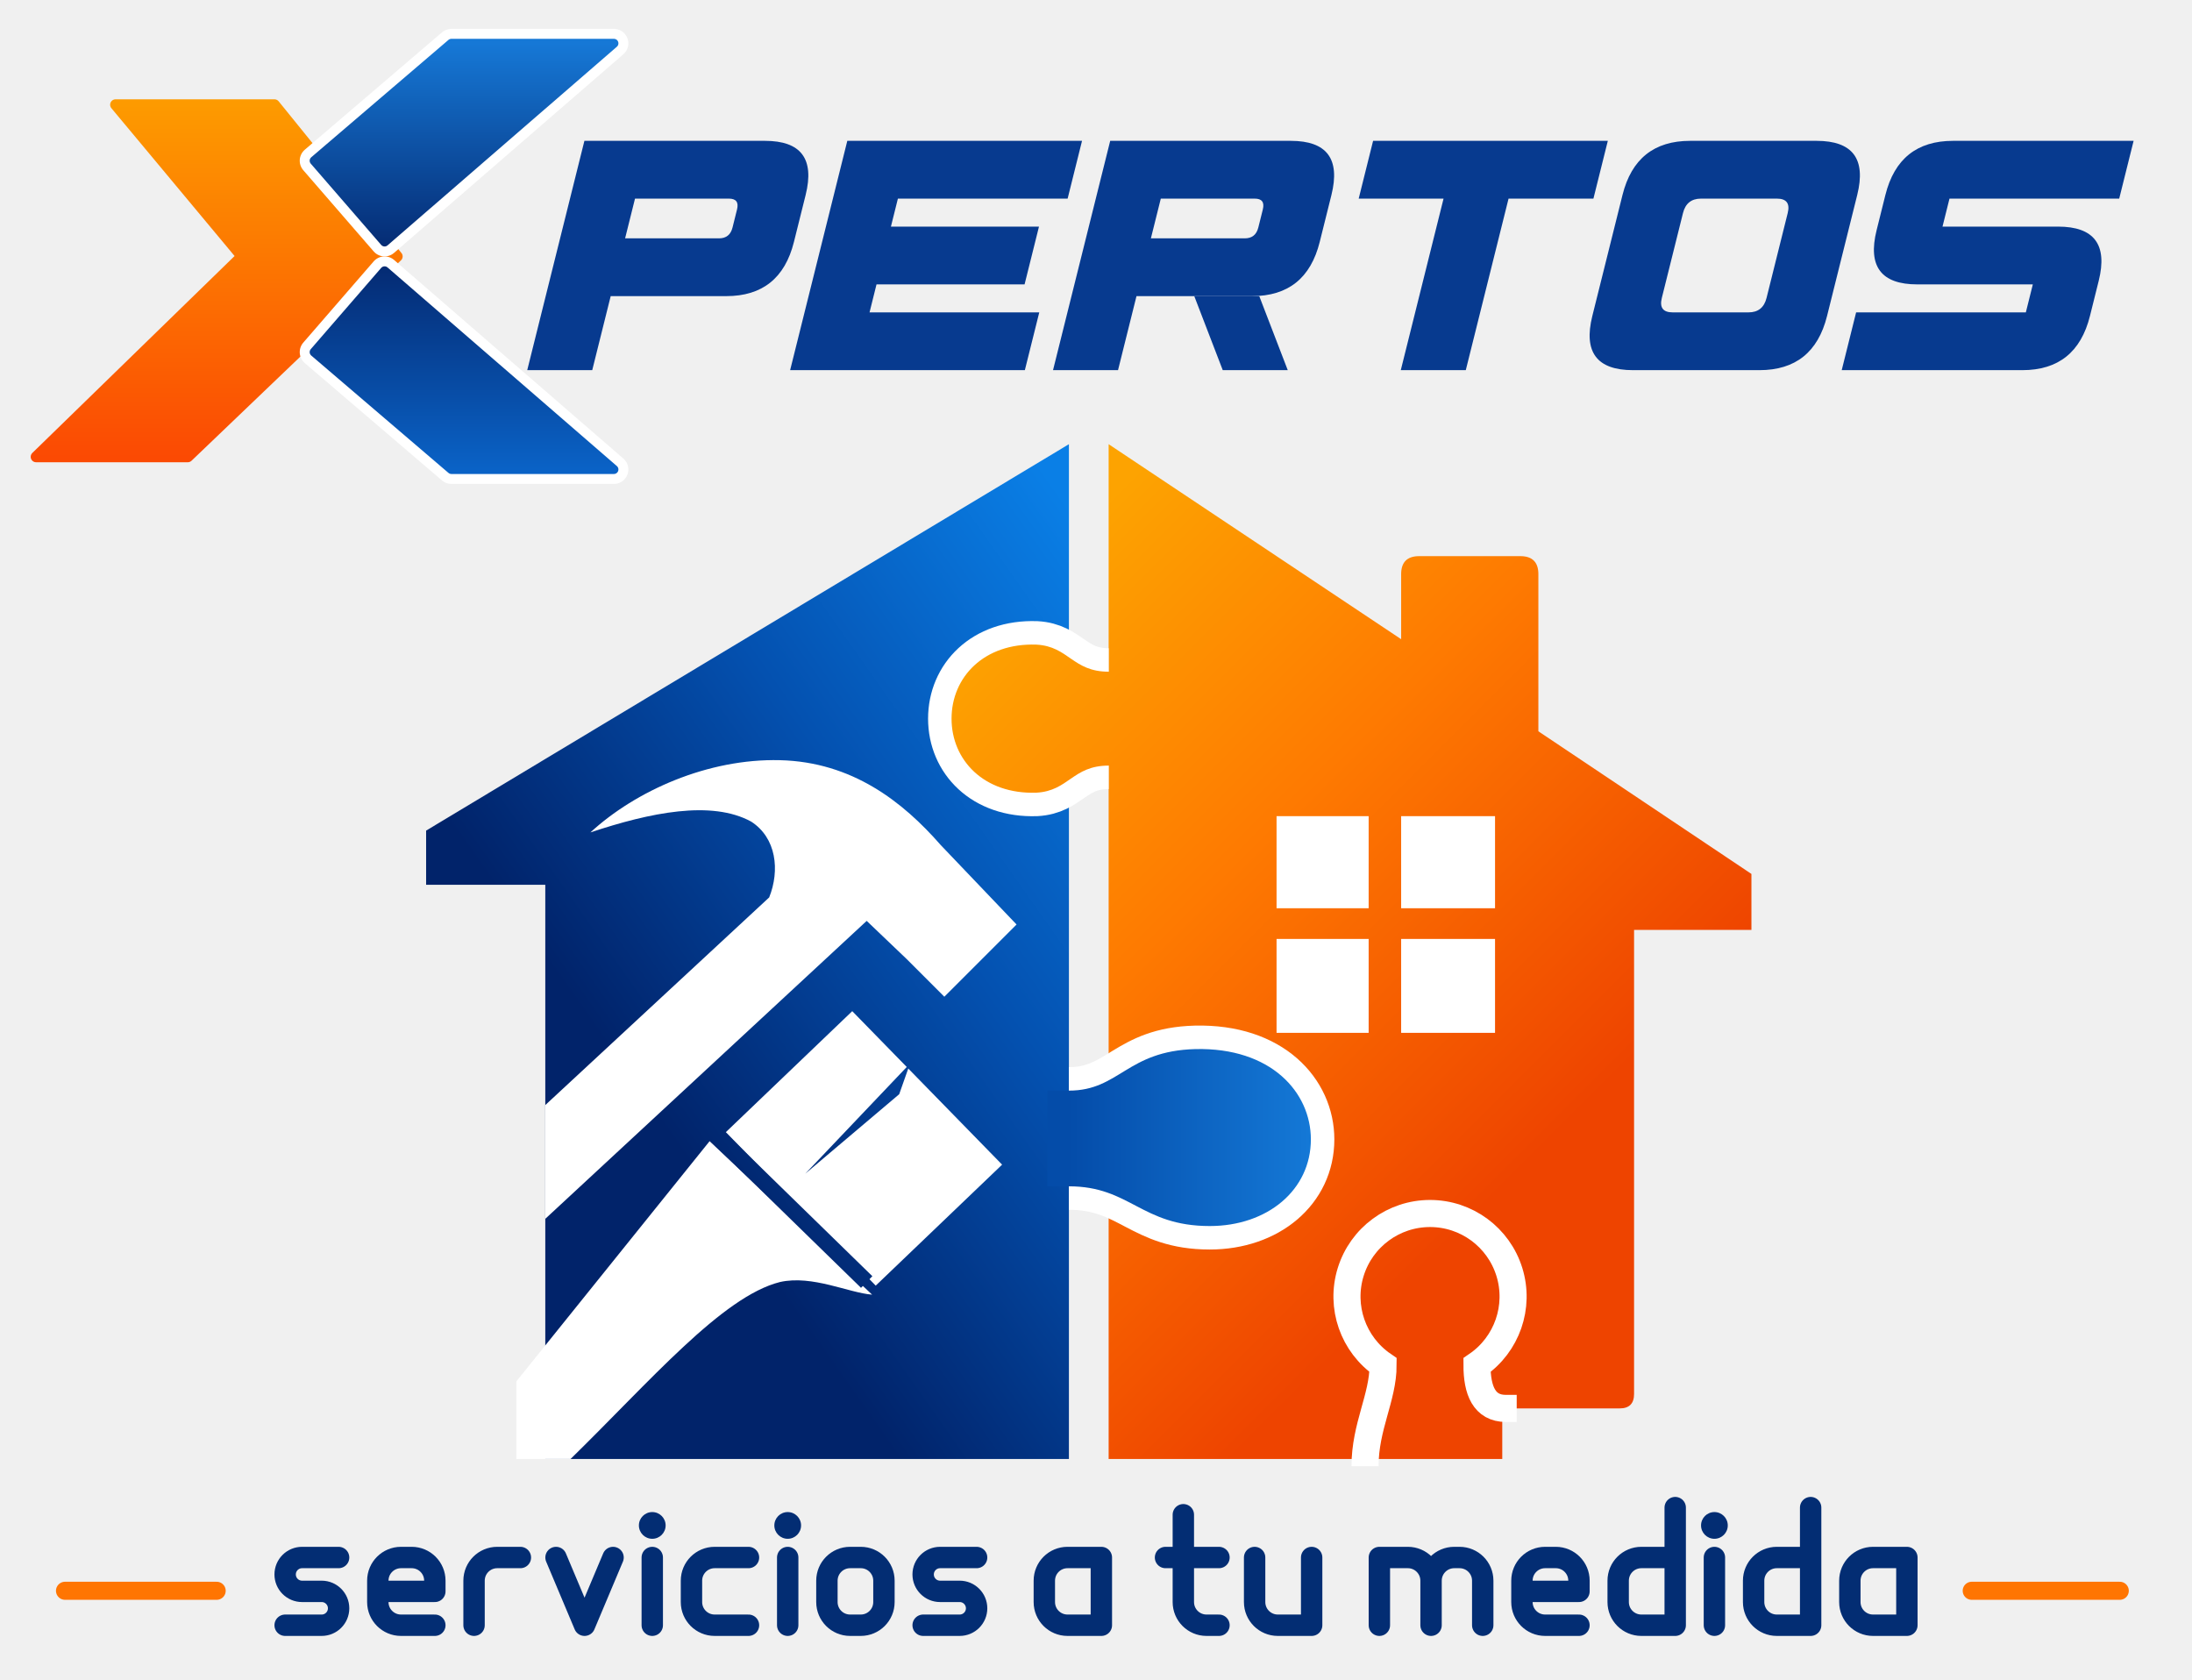
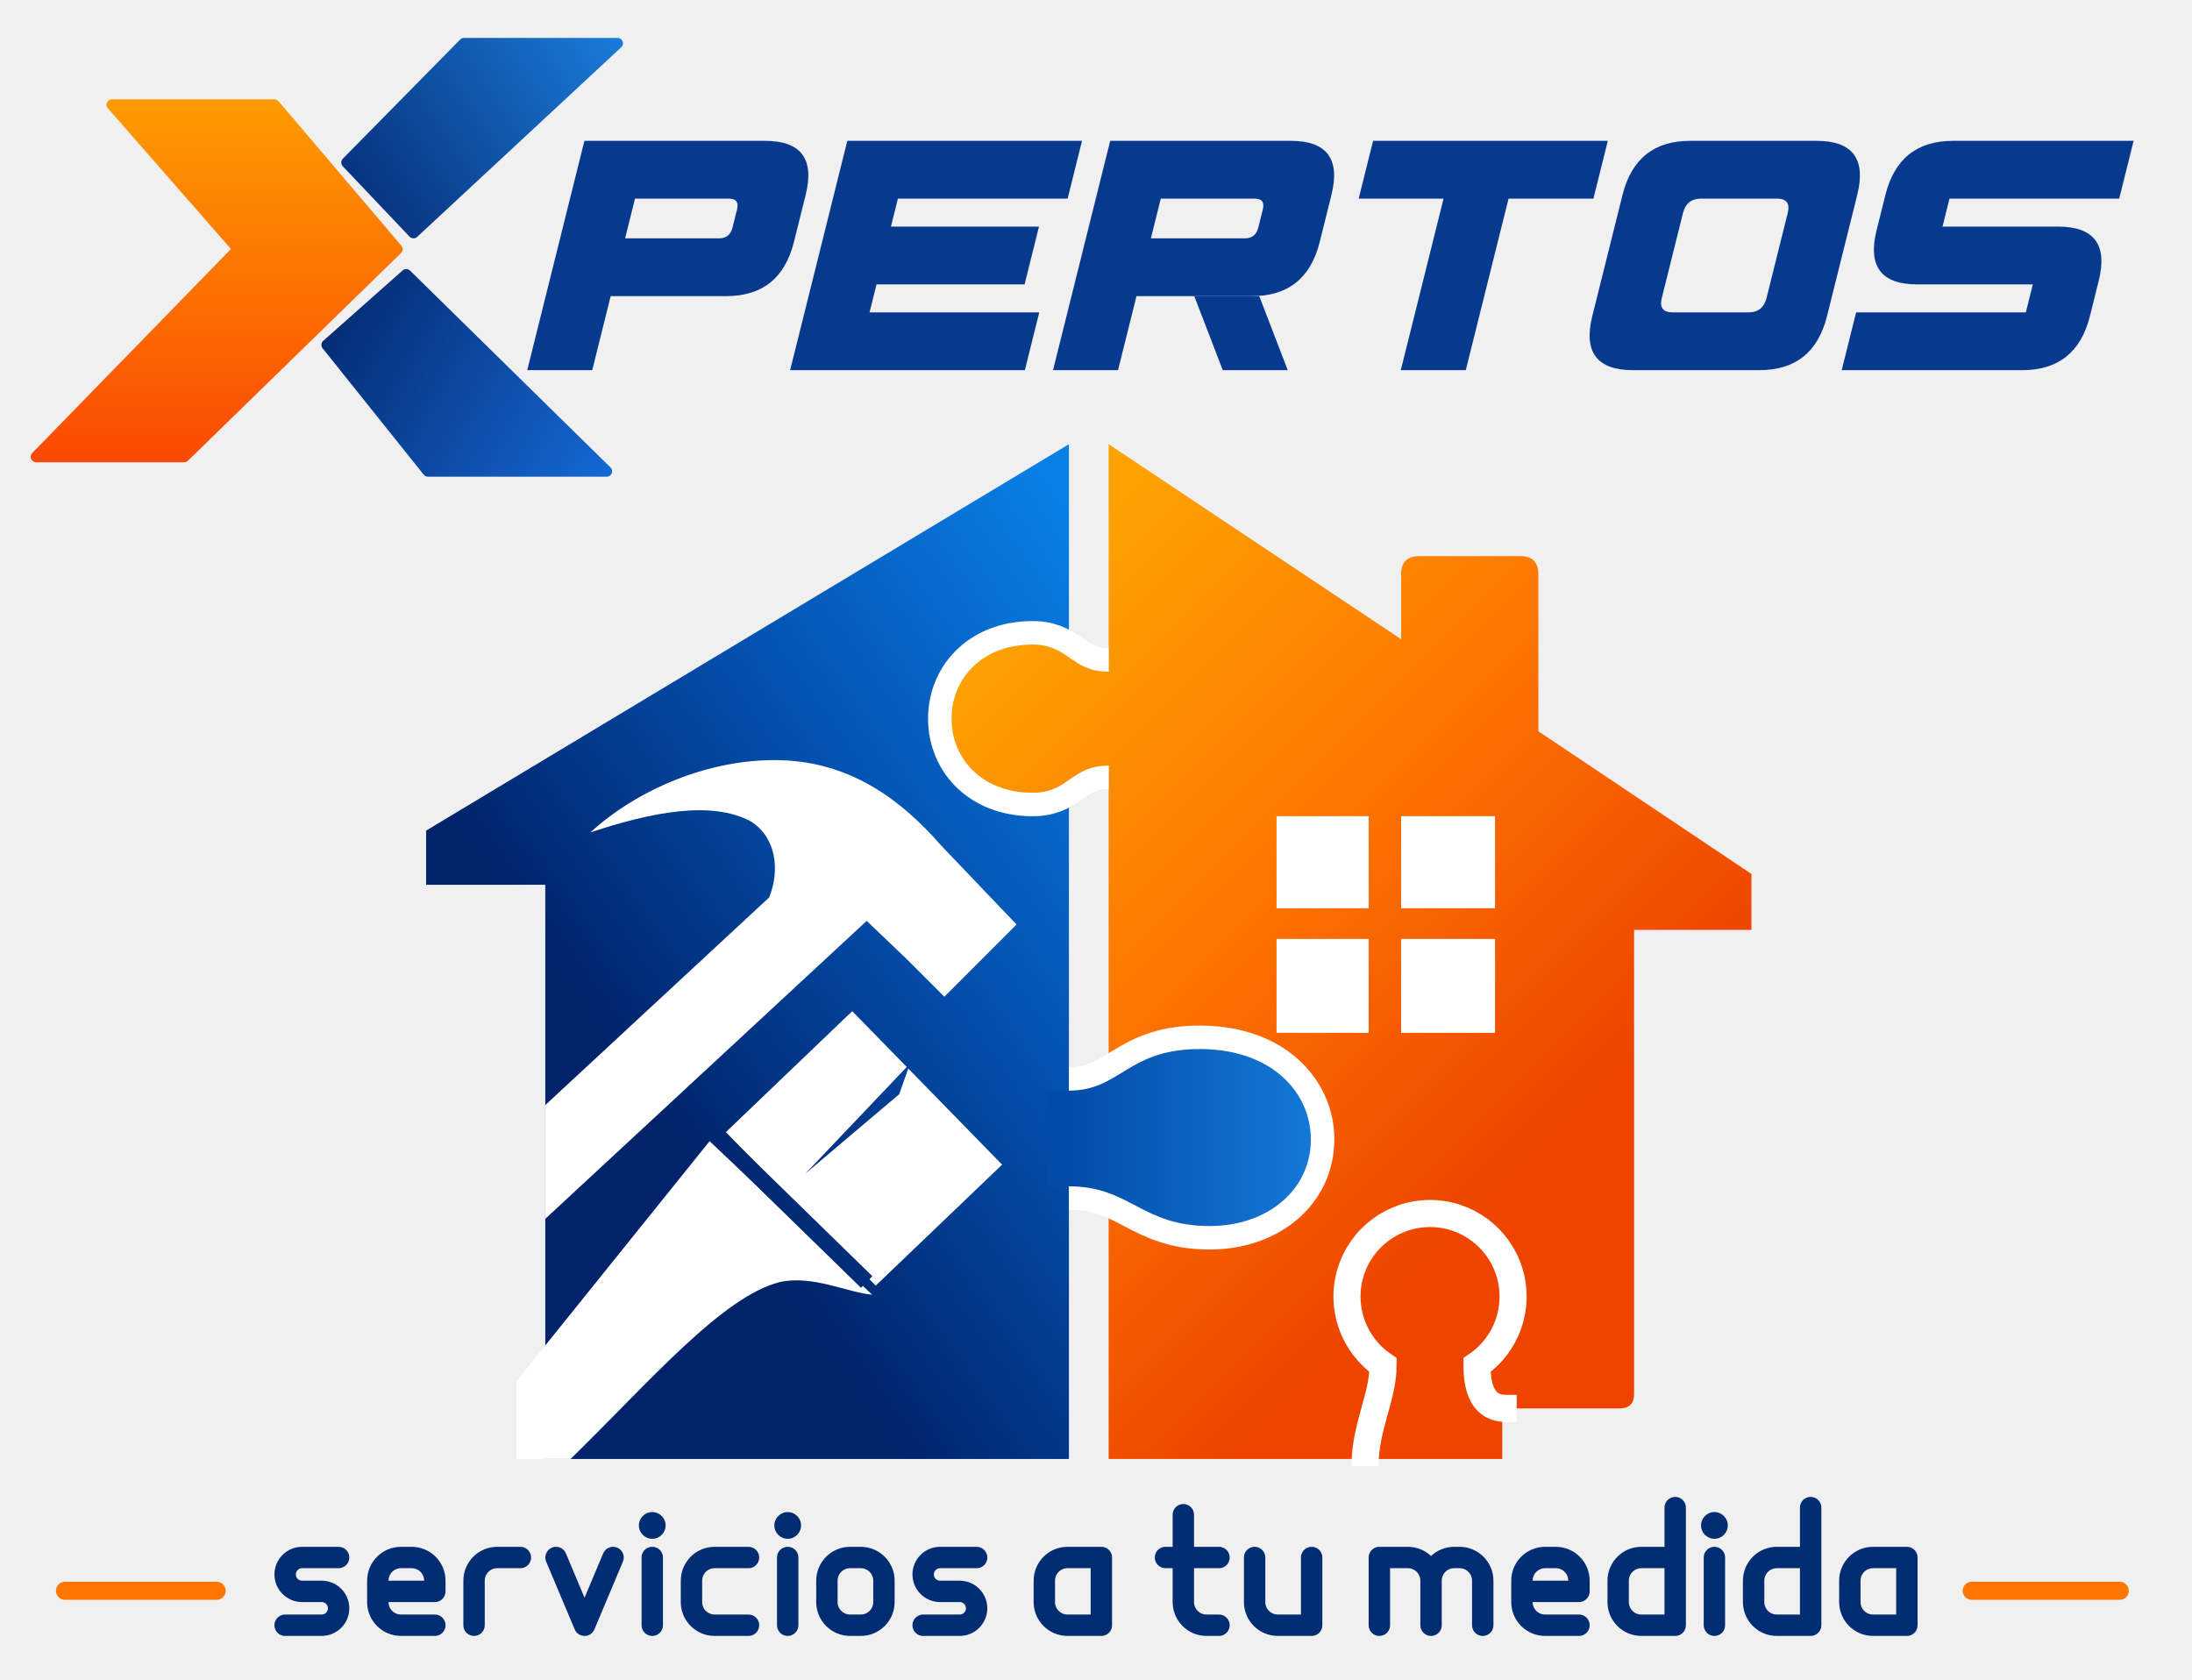
<svg xmlns="http://www.w3.org/2000/svg" viewBox="20 140 1214 930" role="img" aria-labelledby="t">
  <defs>
    <linearGradient id="axo" x1="0" y1="198" x2="0" y2="393" gradientUnits="userSpaceOnUse">
      <stop offset="0" stop-color="#FD9A00" />
      <stop offset="1" stop-color="#FB4A03" />
    </linearGradient>
-     <linearGradient id="axb" x1="0" y1="164" x2="0" y2="400" gradientUnits="userSpaceOnUse">
-       <stop offset="0" stop-color="#1678D6" />
-       <stop offset=".5" stop-color="#04286F" />
-       <stop offset="1" stop-color="#0A62C6" />
+     <linearGradient id="axb1" x1="362" y1="164" x2="215" y2="262" gradientUnits="userSpaceOnUse">
+       <stop offset="0" stop-color="#1A7AD8" />
+       <stop offset="1" stop-color="#062E78" />
+     </linearGradient>
+     <linearGradient id="axb2" x1="210" y1="318" x2="356" y2="401" gradientUnits="userSpaceOnUse">
+       <stop offset="0" stop-color="#062E78" />
+       <stop offset="1" stop-color="#1468D2" />
    </linearGradient>
    <linearGradient id="awm" x1="0" y1="218" x2="0" y2="345" gradientUnits="userSpaceOnUse">
      <stop offset="0" stop-color="#073A8F" />
      <stop offset="1" stop-color="#00266B" />
    </linearGradient>
    <linearGradient id="ahb" x1="612" y1="420" x2="300" y2="640" gradientUnits="userSpaceOnUse">
      <stop offset="0" stop-color="#0A7FE6" />
      <stop offset=".5" stop-color="#0451B0" />
      <stop offset="1" stop-color="#01236A" />
    </linearGradient>
    <linearGradient id="ahk" x1="612" y1="0" x2="745" y2="0" gradientUnits="userSpaceOnUse">
      <stop offset="0" stop-color="#044CA9" />
      <stop offset="1" stop-color="#1478D6" />
    </linearGradient>
    <linearGradient id="aho" x1="650" y1="400" x2="950" y2="700" gradientUnits="userSpaceOnUse">
      <stop offset="0" stop-color="#FDA301" />
      <stop offset=".45" stop-color="#FE7A01" />
      <stop offset="1" stop-color="#EE4400" />
    </linearGradient>
  </defs>
-   <path d="M84,198 L172,198 L240,282 L124,393 L40,393 L154,282 Z" fill="url(#axo)" stroke="url(#axo)" stroke-width="6" stroke-linejoin="round" />
-   <g fill="#fff" stroke="#fff" stroke-width="16" stroke-linejoin="round">
-     <path d="M270,164 L360,164 L233,274 L194,229 Z" />
-     <path d="M270,400 L360,400 L233,290 L194,335 Z" />
-   </g>
-   <g fill="url(#axb)" stroke="url(#axb)" stroke-width="5" stroke-linejoin="round">
-     <path d="M270,164 L360,164 L233,274 L194,229 Z" />
-     <path d="M270,400 L360,400 L233,290 L194,335 Z" />
-   </g>
+   <path d="M82,198 L172,198 L240,278 L122,393 L40,393 L152,278 Z" fill="url(#axo)" stroke="url(#axo)" stroke-width="6" stroke-linejoin="round" />
+   <path d="M277,164 L362,164 L249,269 L212,230 Z" fill="url(#axb1)" stroke="url(#axb1)" stroke-width="6" stroke-linejoin="round" />
+   <path d="M245,292 L356,401 L257,401 L201,331 Z" fill="url(#axb2)" stroke="url(#axb2)" stroke-width="6" stroke-linejoin="round" />
  <g fill="url(#awm)" transform="translate(312 345) skewX(-14) translate(0 -127)">
    <path d="M0.0,127 V0 H100.0 Q130.0,0 130.0,30 V56 Q130.0,86 100.0,86 H36.0 V127 Z M36.0,32 H88.0 Q94.0,32 94.0,38 V48 Q94.0,54 88.0,54 H36.0 Z" fill-rule="evenodd" />
    <path d="M145.6,0 H275.6 V32 H181.6 V47.5 H263.6 V79.5 H181.6 V95 H275.6 V127 H145.6 Z" fill-rule="nonzero" />
    <path d="M291.2,127 V0 H391.2 Q421.2,0 421.2,30 V56 Q421.2,86 391.2,86 H327.2 V127 Z M327.2,32 H379.2 Q385.2,32 385.2,38 V48 Q385.2,54 379.2,54 H327.2 Z" fill-rule="evenodd" />
    <path d="M359.2,86 H395.2 L421.2,127 H385.2 Z" fill-rule="nonzero" />
    <path d="M436.8,0 H566.8 V32 H519.8 V127 H483.8 V32 H436.8 Z" fill-rule="nonzero" />
    <path d="M612.4,0 H682.4 Q712.4,0 712.4,30 V97 Q712.4,127 682.4,127 H612.4 Q582.4,127 582.4,97 V30 Q582.4,0 612.4,0 Z M626.4,32 H668.4 Q676.4,32 676.4,40 V87 Q676.4,95 668.4,95 H626.4 Q618.4,95 618.4,87 V40 Q618.4,32 626.4,32 Z" fill-rule="evenodd" />
    <path d="M758.0,0 H858.0 V32 H764.0 V47.5 H828.0 Q858.0,47.5 858.0,77.5 V97 Q858.0,127 828.0,127 H728.0 V95 H822.0 V79.5 H758.0 Q728.0,79.5 728.0,49.5 V30 Q728.0,0 758.0,0 Z" fill-rule="nonzero" />
  </g>
  <path d="M612,386 L256,600 V630 H322 V948 H612 Z" fill="url(#ahb)" />
  <path d="M634,386 L796,494 V458 Q796,448 806,448 H862 Q872,448 872,458 V545 L990,624 V655 H925 V912 Q925,920 917,920 H852 V948 H634 Z" fill="url(#aho)" />
  <path d="M634,512 C614,512 612,498 594,497 C565,496 547,515 547,538 C547,561 565,580 594,579 C612,578 614,564 634,564" fill="none" stroke="#fff" stroke-width="26" />
  <path d="M646,512 H634 C614,512 612,498 594,497 C565,496 547,515 547,538 C547,561 565,580 594,579 C612,578 614,564 634,564 H646 Z" fill="url(#aho)" />
  <path d="M612,744 C640,744 644,722 682,721 C724,720 746,745 746,771 C746,799 722,819 690,819 C652,819 646,797 612,797" fill="none" stroke="#fff" stroke-width="26" />
  <path d="M600,744 H612 C640,744 644,722 682,721 C724,720 746,745 746,771 C746,799 722,819 690,819 C652,819 646,797 612,797 H600 Z" fill="url(#ahk)" />
  <g fill="#fff">
    <rect x="727" y="592" width="51" height="51" />
    <rect x="796" y="592" width="52" height="51" />
    <rect x="727" y="660" width="51" height="52" />
    <rect x="796" y="660" width="52" height="52" />
  </g>
  <path d="M776,952 C776,930 786,914 786,896 A46,46 0 1 1 838,896 C838,910 842,920 854,920 H860" fill="none" stroke="#fff" stroke-width="15" stroke-linecap="butt" />
  <g fill="#fff">
    <path d="M347,601 C372,578 412,560 452,561 C492,562 520,584 541,608 L562,630 L583,652 L543,692 L522,671 L500,650 L322,815 V752 L446,637 C452,622 450,604 436,595 C414,583 380,590 347,601 Z" />
    <path d="M422,767 L492,700 L575,785 L505,852 Z" />
    <path d="M413,772 L503,857 C490,856 470,846 452,850 C420,858 380,905 336,948 H306 V905 Z" />
  </g>
  <path d="M418,770 L500,850" stroke="url(#ahb)" stroke-width="9" />
  <path d="M466,790 L524,729 L518,746 Z" fill="url(#ahb)" />
  <g transform="translate(172 1046) scale(0.987)">
    <g fill="none" stroke="#032D73" stroke-width="12" stroke-linecap="round" stroke-linejoin="round">
      <path transform="translate(0.0 0)" d="M36,-44 H15.5 A9.5,9.5 0 0 0 6,-34.5 A9.5,9.5 0 0 0 15.5,-25 H26.5 A9.5,9.5 0 0 1 36,-15.5 A9.5,9.5 0 0 1 26.5,-6 H6" />
      <path transform="translate(52.0 0)" d="M6,-25 H38 V-31 A13,13 0 0 0 25,-44 H19 A13,13 0 0 0 6,-31 V-19 A13,13 0 0 0 19,-6 H38" />
      <path transform="translate(106.0 0)" d="M6,-6 V-31 A13,13 0 0 1 19,-44 H32" />
      <path transform="translate(152.0 0)" d="M6,-44 L22,-6 L38,-44" />
      <path transform="translate(206.0 0)" d="M6,-44 V-6" />
      <path transform="translate(228.0 0)" d="M38,-44 H19 A13,13 0 0 0 6,-31 V-19 A13,13 0 0 0 19,-6 H38" />
      <path transform="translate(282.0 0)" d="M6,-44 V-6" />
      <path transform="translate(304.0 0)" d="M19,-44 H25 A13,13 0 0 1 38,-31 V-19 A13,13 0 0 1 25,-6 H19 A13,13 0 0 1 6,-19 V-31 A13,13 0 0 1 19,-44 Z" />
      <path transform="translate(358.0 0)" d="M36,-44 H15.5 A9.5,9.5 0 0 0 6,-34.5 A9.5,9.5 0 0 0 15.5,-25 H26.5 A9.5,9.5 0 0 1 36,-15.5 A9.5,9.5 0 0 1 26.5,-6 H6" />
      <path transform="translate(426.0 0)" d="M38,-44 V-6 M38,-44 H19 A13,13 0 0 0 6,-31 V-19 A13,13 0 0 0 19,-6 H38" />
      <path transform="translate(496.0 0)" d="M14,-68 V-19 A13,13 0 0 0 27,-6 H34 M4,-44 H34" />
      <path transform="translate(544.0 0)" d="M6,-44 V-19 A13,13 0 0 0 19,-6 H38 M38,-44 V-6" />
      <path transform="translate(614.0 0)" d="M6,-6 V-44 H22 A13,13 0 0 1 35,-31 V-6 M35,-31 A13,13 0 0 1 48,-44 H51 A13,13 0 0 1 64,-31 V-6" />
      <path transform="translate(694.0 0)" d="M6,-25 H38 V-31 A13,13 0 0 0 25,-44 H19 A13,13 0 0 0 6,-31 V-19 A13,13 0 0 0 19,-6 H38" />
      <path transform="translate(748.0 0)" d="M38,-72 V-6 M38,-44 H19 A13,13 0 0 0 6,-31 V-19 A13,13 0 0 0 19,-6 H38" />
      <path transform="translate(802.0 0)" d="M6,-44 V-6" />
      <path transform="translate(824.0 0)" d="M38,-72 V-6 M38,-44 H19 A13,13 0 0 0 6,-31 V-19 A13,13 0 0 0 19,-6 H38" />
      <path transform="translate(878.0 0)" d="M38,-44 V-6 M38,-44 H19 A13,13 0 0 0 6,-31 V-19 A13,13 0 0 0 19,-6 H38" />
    </g>
    <g fill="#032D73">
      <circle cx="212.0" cy="-62" r="7.5" />
      <circle cx="288.0" cy="-62" r="7.5" />
      <circle cx="808.0" cy="-62" r="7.5" />
    </g>
  </g>
  <g stroke="#FF7502" stroke-width="10" stroke-linecap="round">
    <path d="M56,1021 H140" />
    <path d="M1112,1021 H1194" />
  </g>
</svg>
